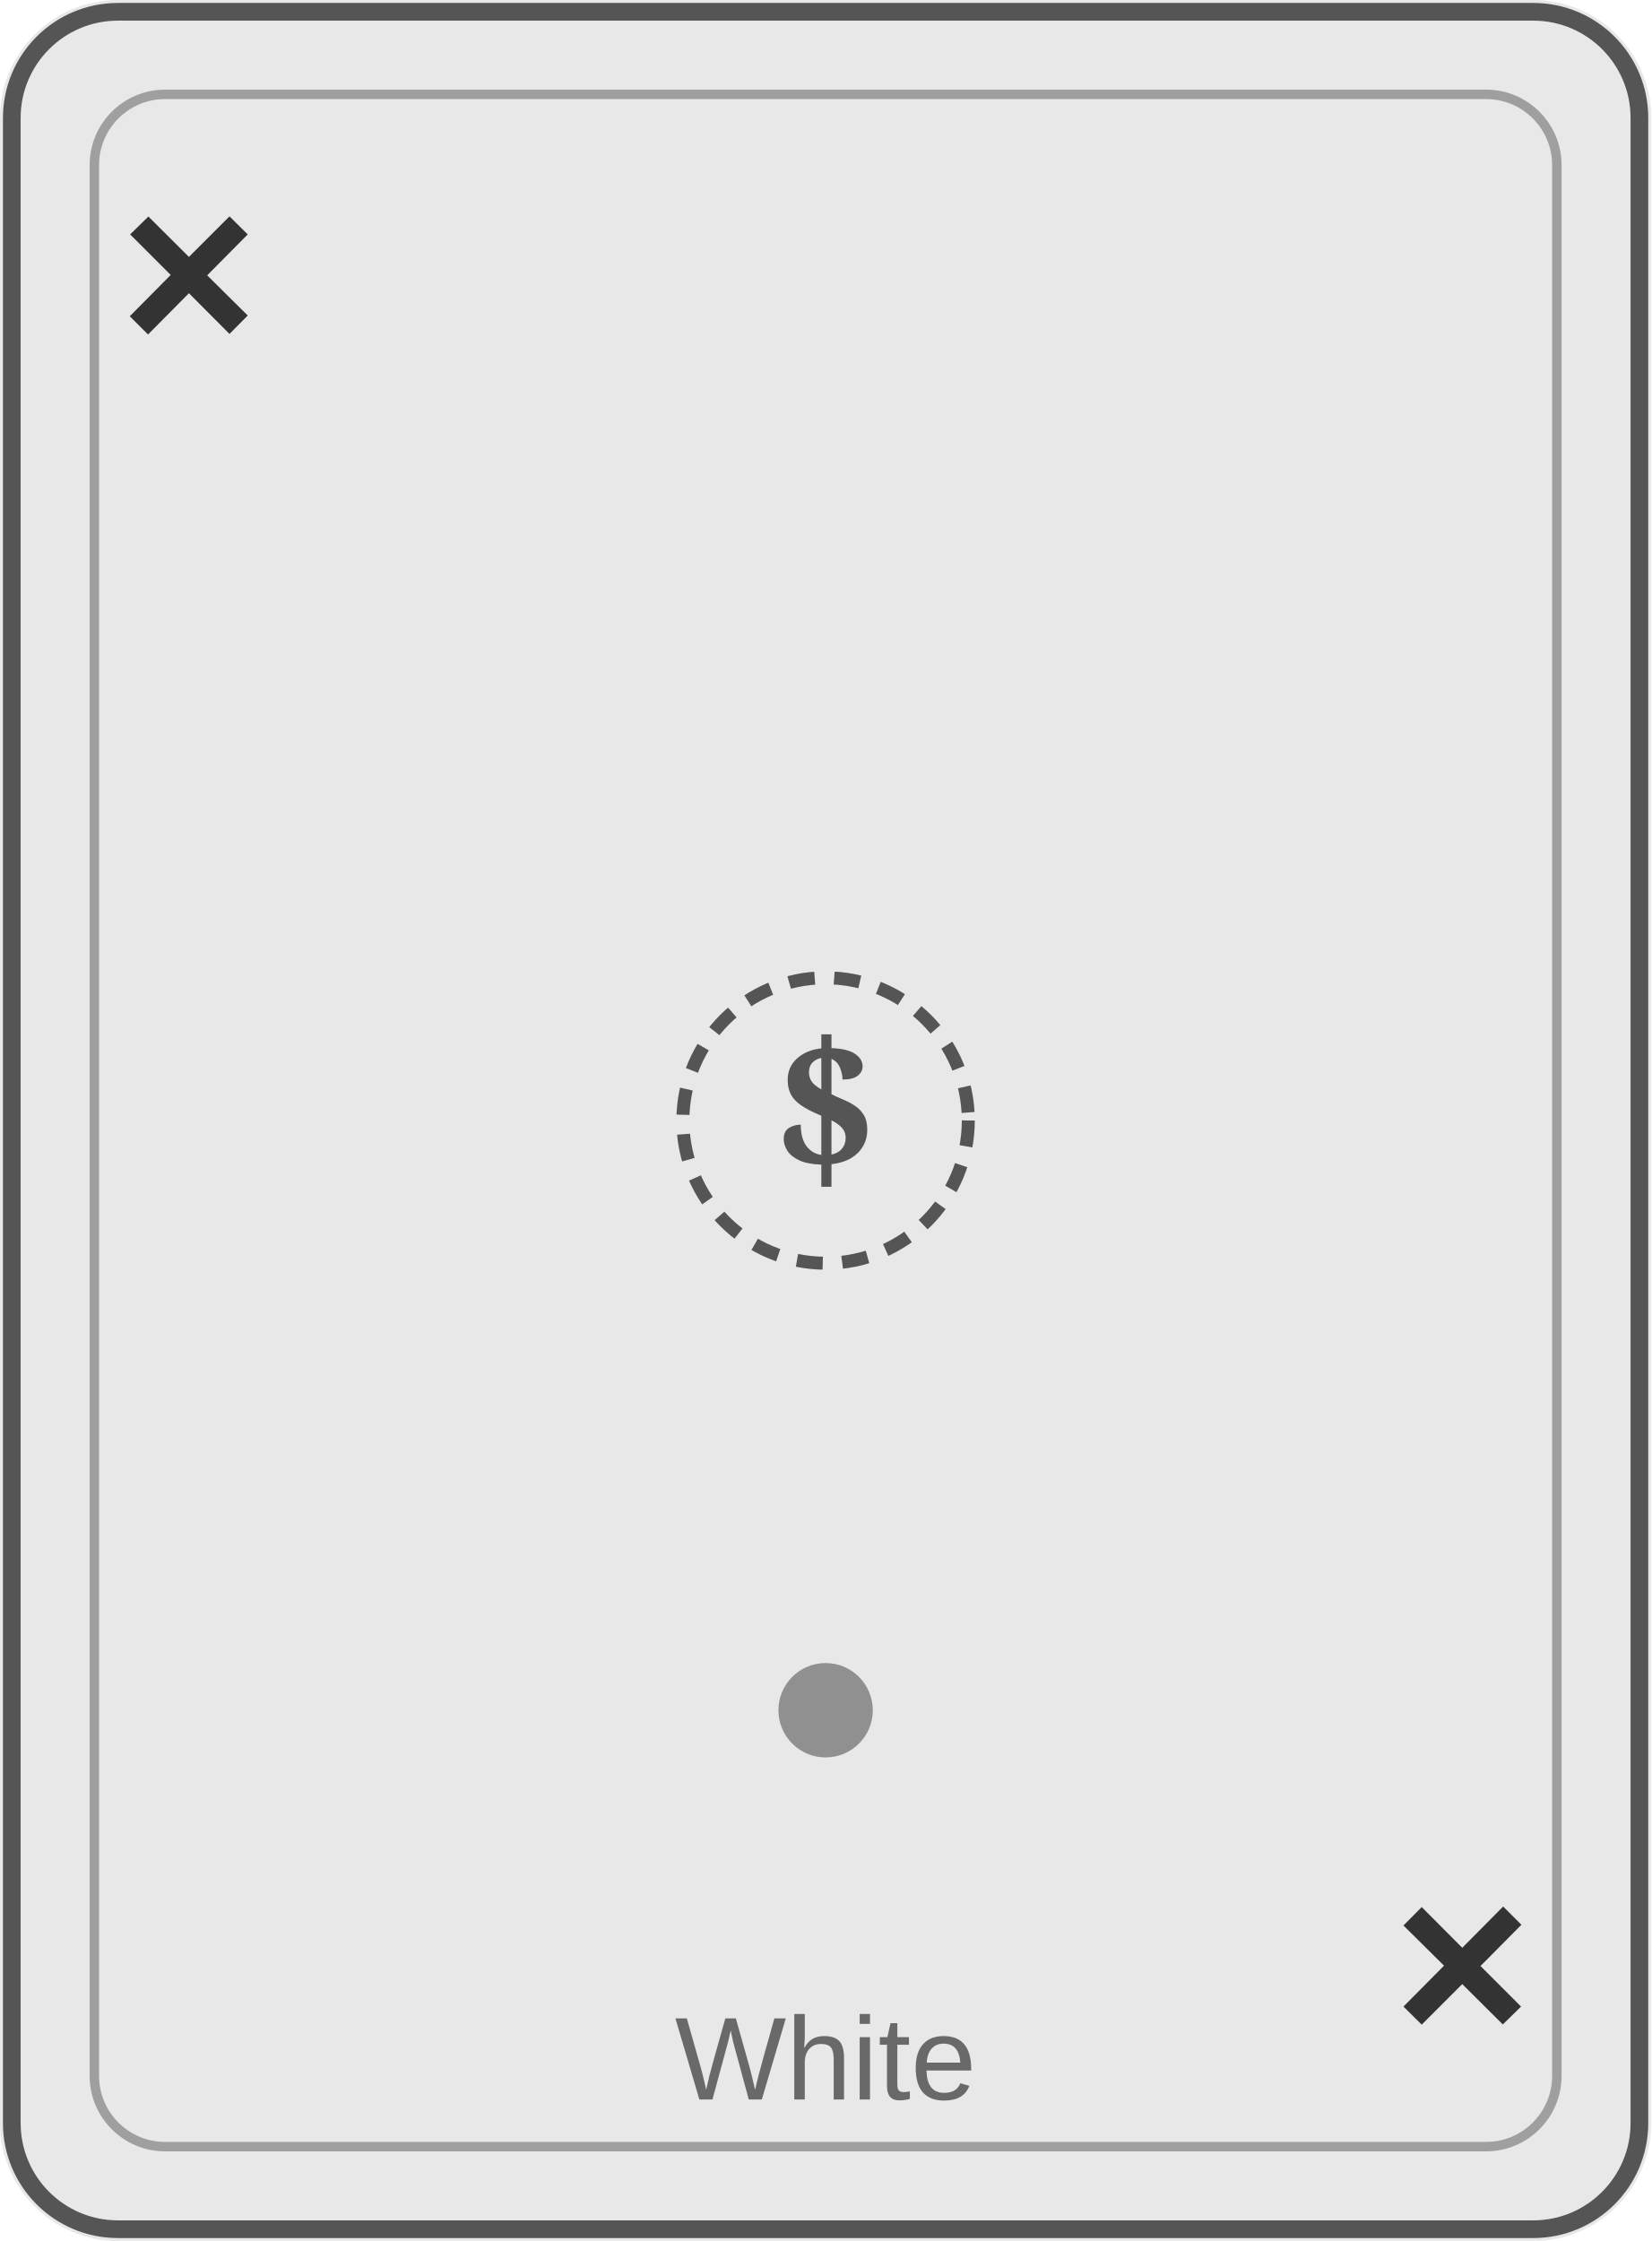
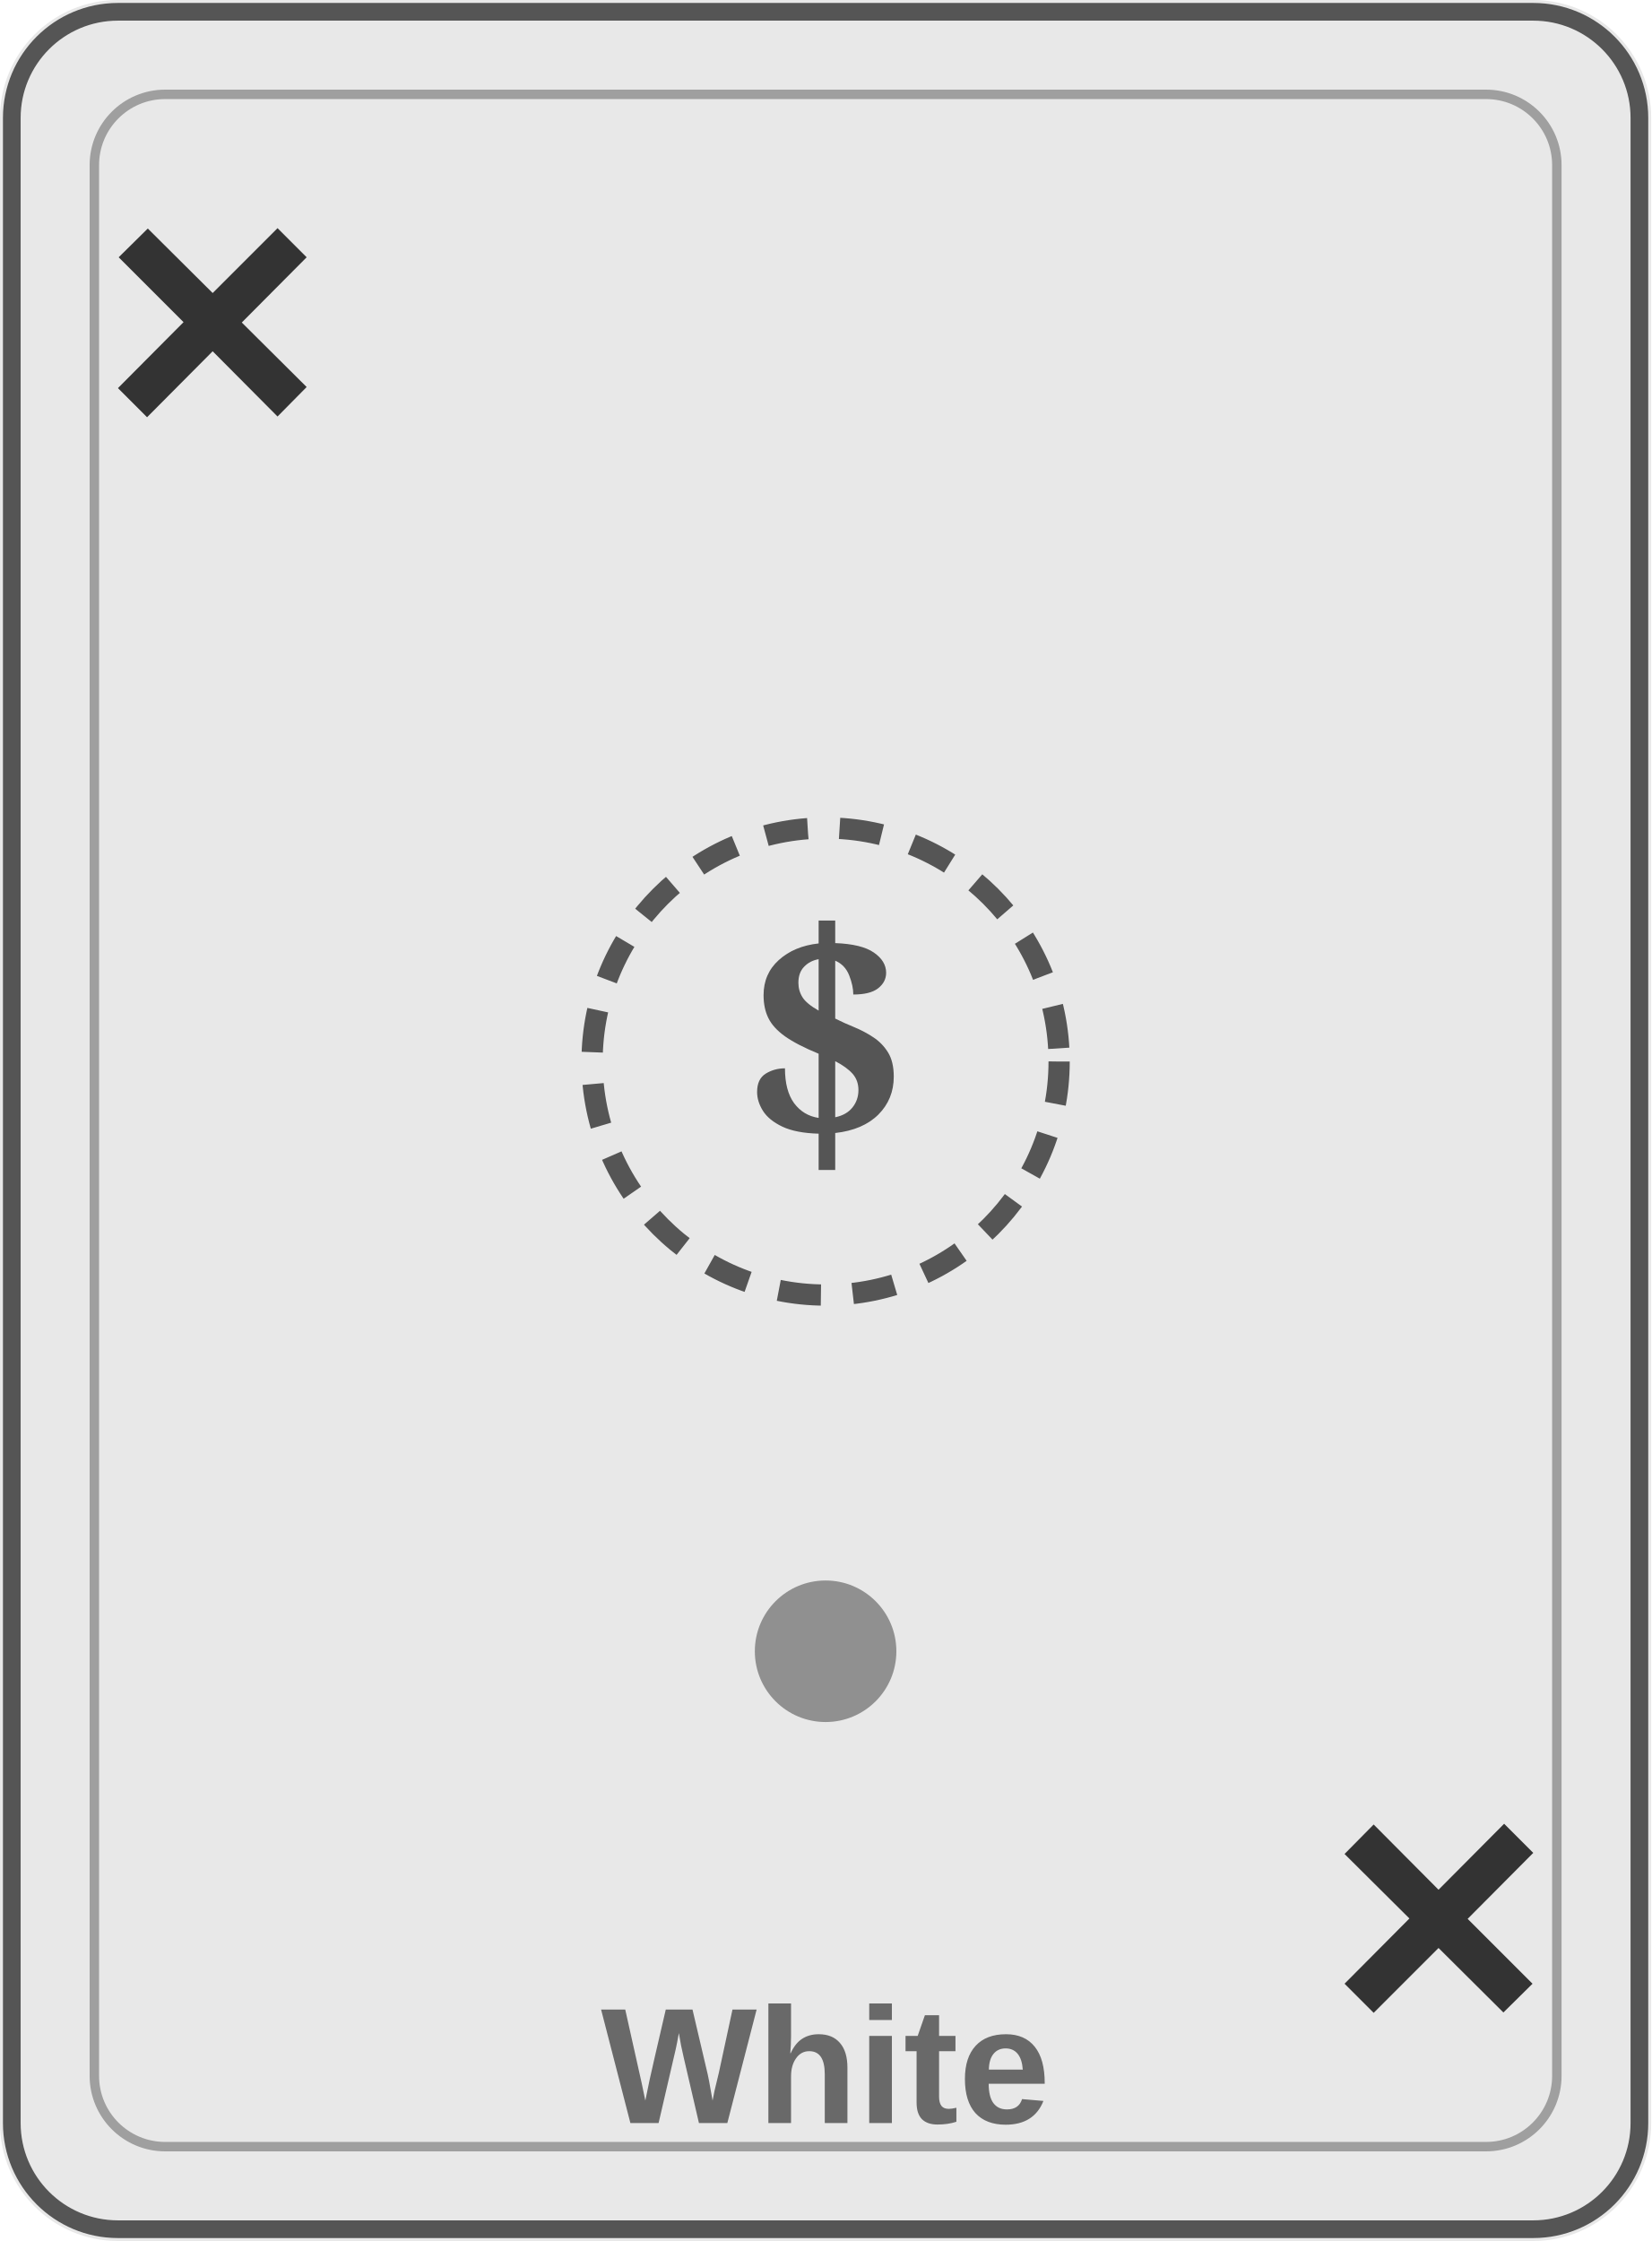
<svg xmlns="http://www.w3.org/2000/svg" width="140" height="190" viewBox="0 0 140 190">
  <rect width="140" height="190" rx="10" ry="10" fill="#e8e8e8" />
  <rect x="1" y="1" width="138" height="188" rx="9" ry="9" fill="none" stroke="#555555" stroke-width="1.5" />
  <rect x="8" y="8" width="124" height="174" rx="6" ry="6" fill="none" stroke="#555555" stroke-width="0.8" opacity="0.5" />
-   <text x="16" y="30" font-family="Arial, sans-serif" font-size="20" font-weight="bold" text-anchor="middle" fill="#333333">×</text>
-   <text x="124" y="176" font-family="Arial, sans-serif" font-size="20" font-weight="bold" text-anchor="middle" fill="#333333" transform="rotate(180,124,168)">×</text>
-   <g transform="translate(70,95) scale(0.55)">
+   <text x="18" y="38" font-family="Arial, sans-serif" font-size="32" font-weight="bold" text-anchor="middle" fill="#333333">×</text>
+   <text x="122" y="172" font-family="Arial, sans-serif" font-size="32" font-weight="bold" text-anchor="middle" fill="#333333" transform="rotate(180,122,162)">×</text>
+   <g transform="translate(70,90) scale(0.9)">
    <circle cx="0" cy="0" r="22" fill="none" stroke="#555555" stroke-width="2" stroke-dasharray="4,3" />
    <text x="0" y="8" font-family="serif" font-size="28" font-weight="bold" text-anchor="middle" fill="#555555">$</text>
  </g>
-   <circle cx="70" cy="145" r="4" fill="#555555" opacity="0.6" />
-   <text x="70" y="178" font-family="Arial, sans-serif" font-size="10" text-anchor="middle" fill="#333333" opacity="0.7">White</text>
+   <circle cx="70" cy="140" r="6" fill="#555555" opacity="0.6" />
+   <text x="70" y="180" font-family="Arial, sans-serif" font-size="14" font-weight="bold" text-anchor="middle" fill="#333333" opacity="0.7">White</text>
</svg>
